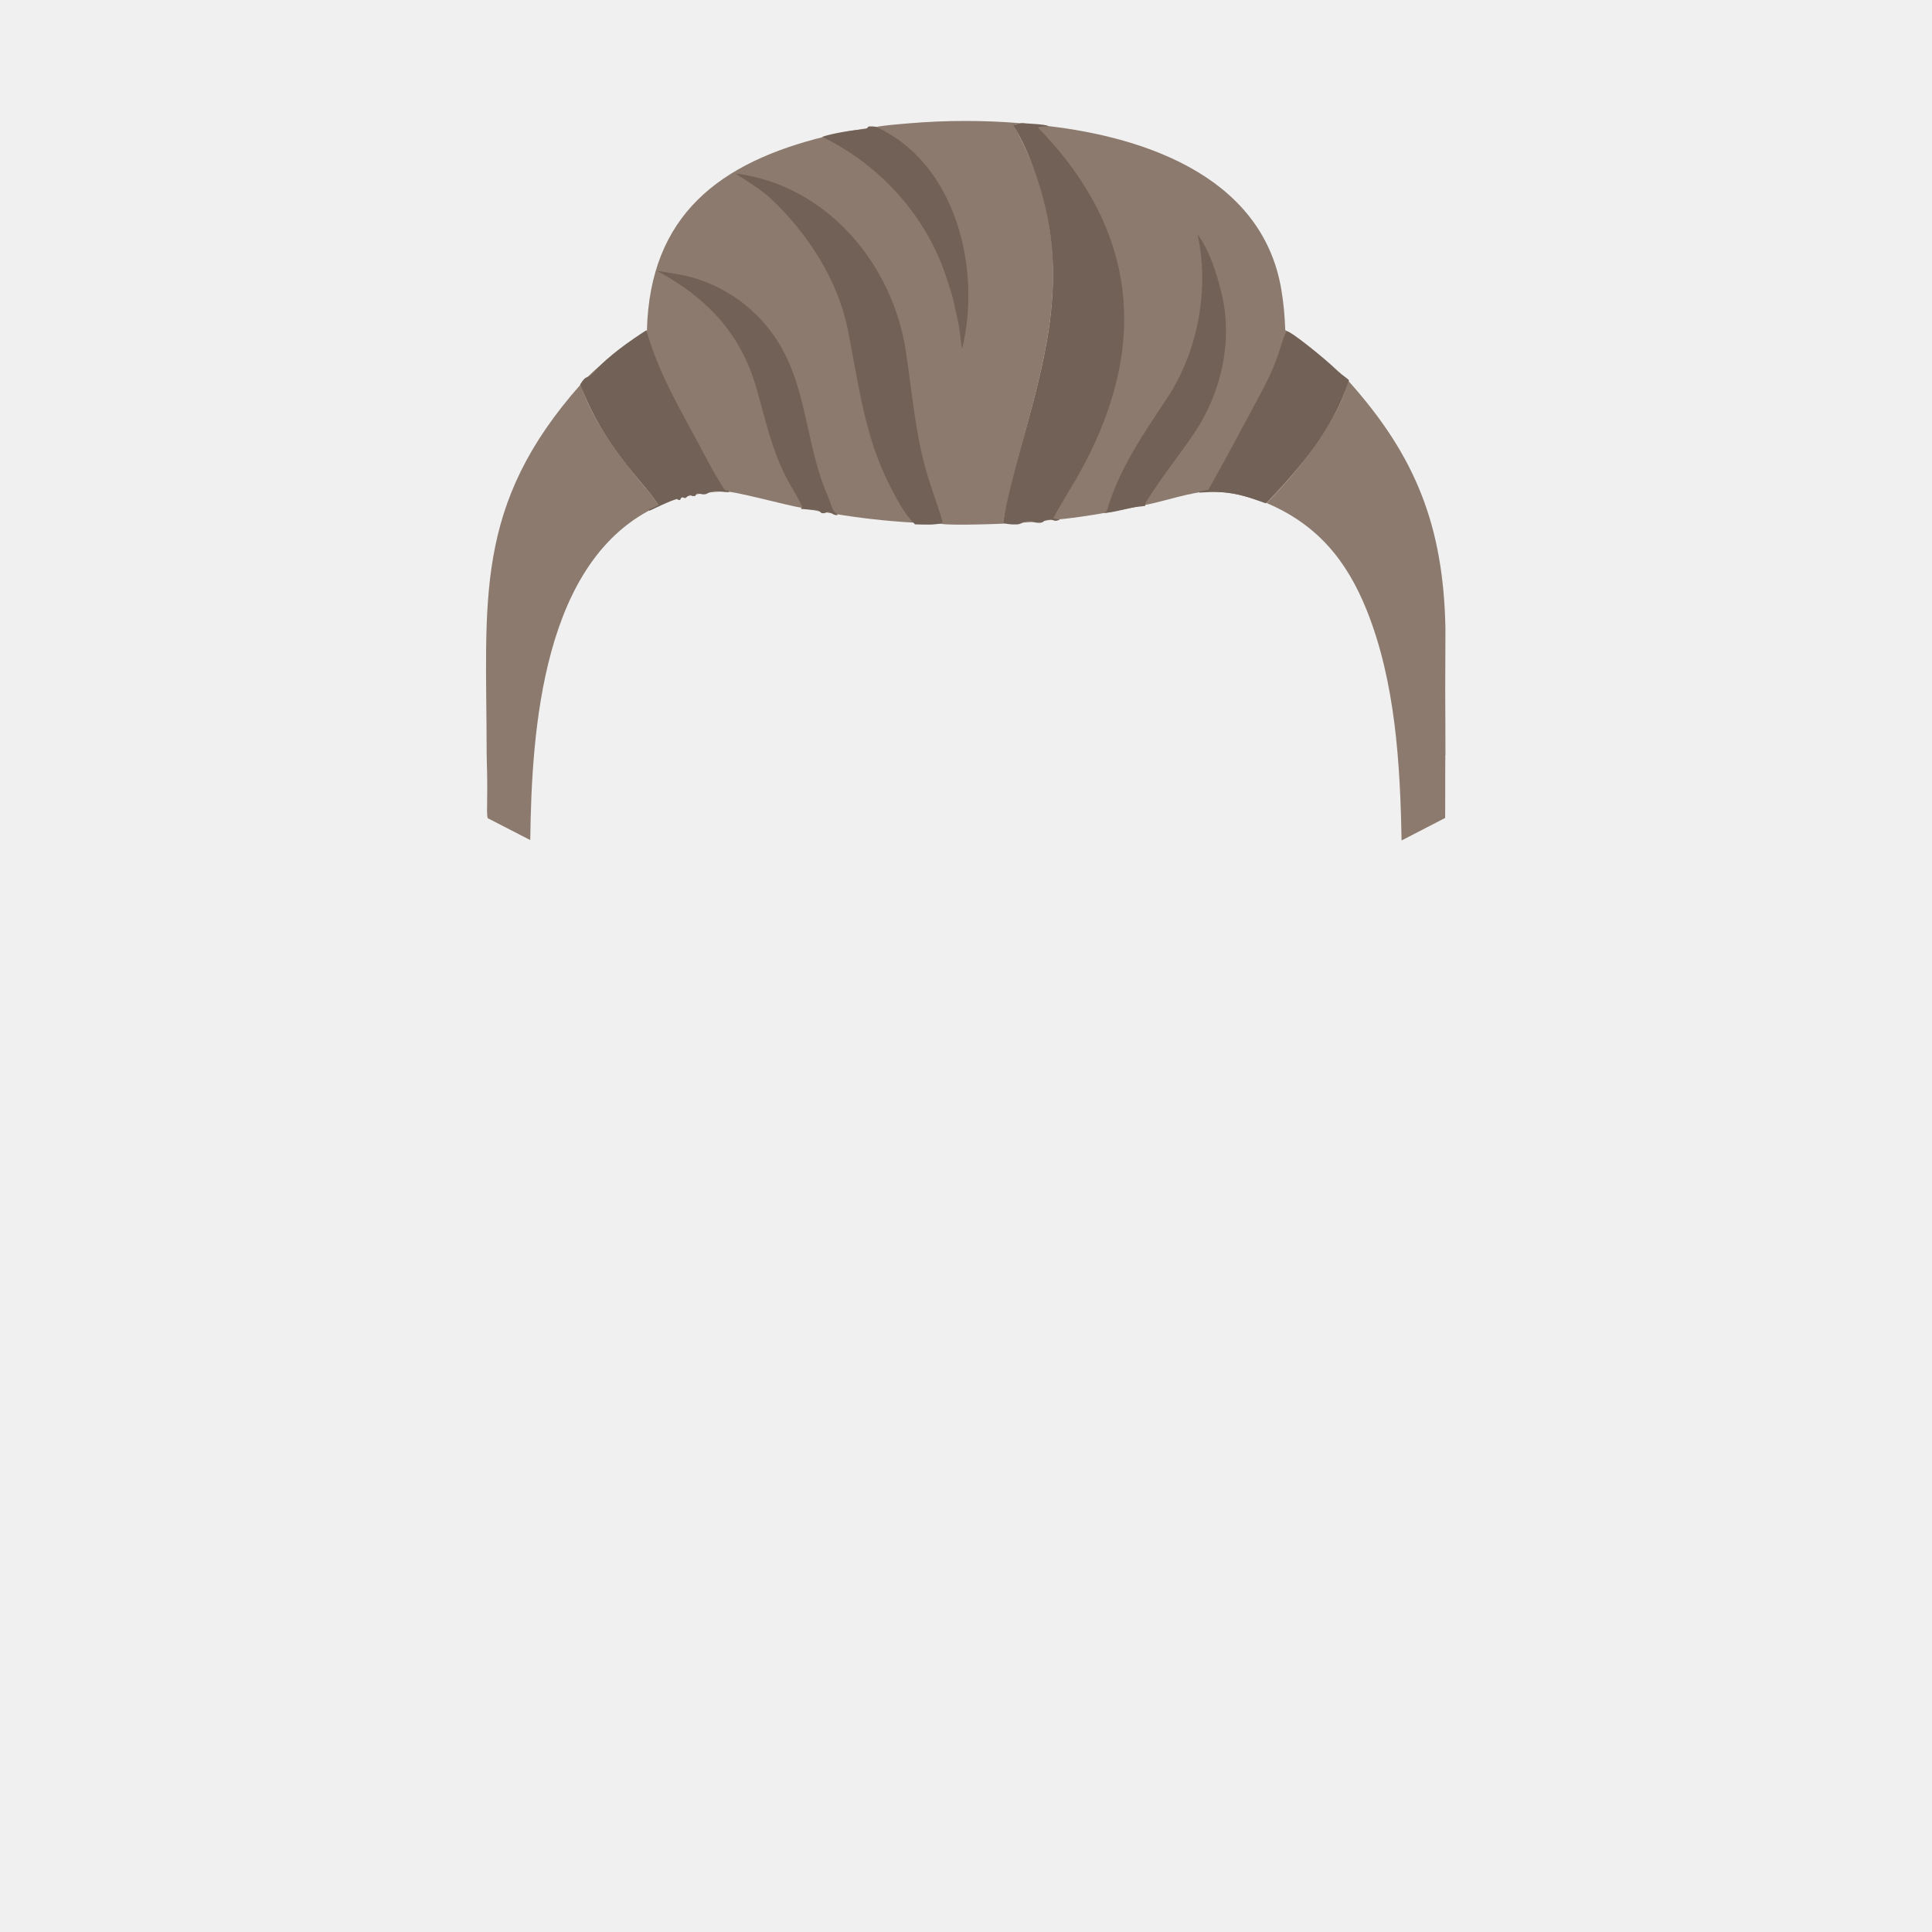
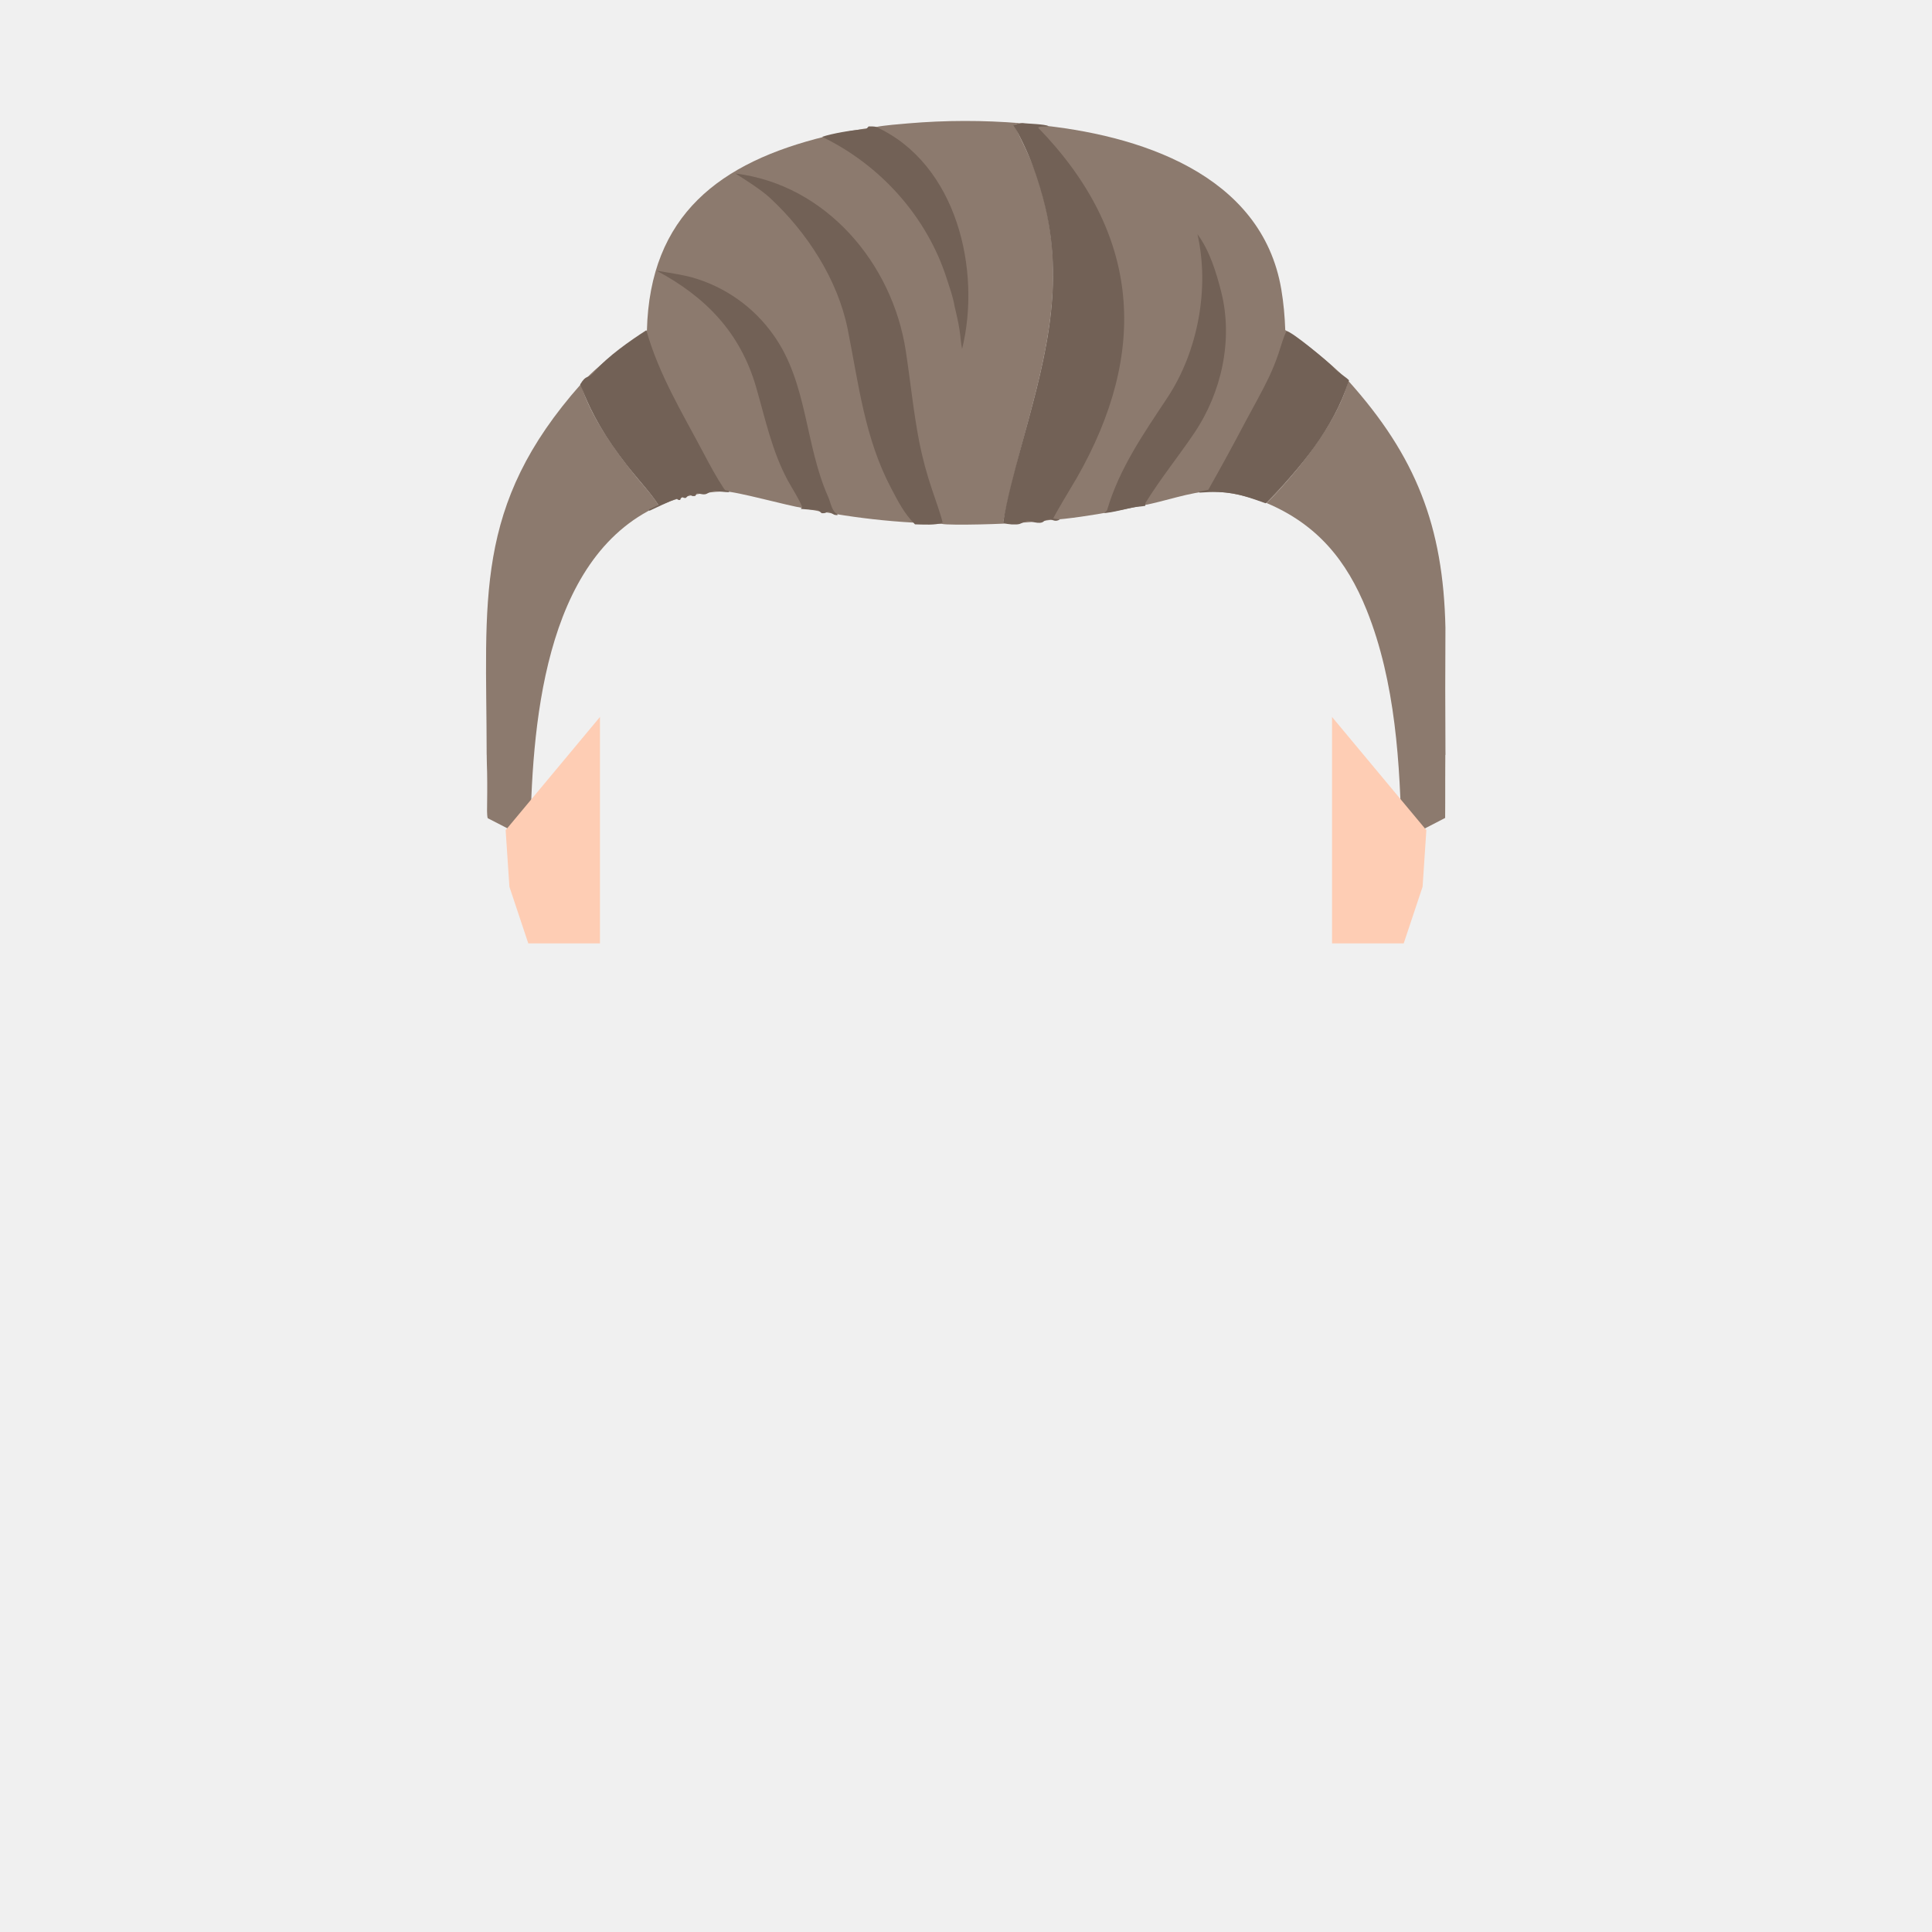
<svg xmlns="http://www.w3.org/2000/svg" version="1.1" viewBox="0 0 2048 2048" width="1024" height="1024">
  <defs>
    <mask id="facehole" maskUnits="userSpaceOnUse" x="0" y="0" width="2048" height="2048">
      <rect x="0" y="0" width="2048" height="2048" fill="white" />
      <path d="M 1533.68 798.613 C 1546.66 799.32 1557.8 799.941 1570.34 803.954 C 1618.2 819.269 1649.18 867.189 1646.49 917.096 C 1644.85 947.316 1631.33 975.662 1608.87 995.951 C 1586.91 1015.66 1562.54 1022.9 1533.67 1024.41 L 1532.38 1022.5 C 1531.22 1004.78 1531.9 981.123 1531.9 962.89 L 1531.99 854.537 C 1532.01 838.109 1531.91 817.251 1532.3 800.538 C 1532.76 799.896 1533.22 799.255 1533.68 798.613 z" fill="black" />
      <path d="M 515.884 1024.25 C 509.295 1024.06 502.266 1023.99 495.795 1022.87 C 407.909 1007.63 371.458 903.101 429.806 836.29 C 449.153 814.256 476.463 800.813 505.725 798.919 C 508.883 798.997 513.071 798.658 515.558 800.023 C 517.24 821.853 516.125 858.428 516.121 881.629 L 515.884 1024.25 z" fill="black" />
    </mask>
  </defs>
  <g mask="url(#facehole)">
    <path transform="translate(0,0)" fill="rgb(140,122,110)" d="M 929.59 134.437 C 936.789 132.935 955.127 131.408 962.707 130.79 C 1002.4 127.408 1042.31 127.351 1082.02 130.618 C 1079.51 131.046 1076.37 130.994 1075.29 132.495 C 1083.28 150.399 1091.45 164.843 1098.1 183.75 C 1145.44 318.373 1088.75 424.87 1063.28 554.372 C 1068.72 554.006 1072.97 553.536 1078.42 554.1 C 1069.77 555.386 1007 557.258 998.265 555.327 C 987.465 555.187 977.546 554.594 966.792 553.912 C 939.121 552.292 911.556 549.191 884.217 544.622 C 873.227 542.825 863.026 541.188 852.144 538.745 C 833.443 535.797 780.603 520.808 767.868 520.883 C 744.97 521.592 719.216 526.649 698.202 536.196 C 695.933 530.133 681.17 513.61 676.212 507.597 C 654.77 481.595 624.155 439.412 615.95 407.038 C 631.502 388.911 665.958 362.637 685.751 350.527 C 688.751 227.722 763.325 171.971 874.922 144.652 C 893.235 139.912 910.908 137.065 929.59 134.437 z" />
    <path transform="translate(0,0)" fill="rgb(140,122,110)" d="M 1082.02 130.618 L 1097.8 132.235 C 1206.12 142.432 1337.55 183.863 1358.26 306.898 C 1360.64 321.068 1361.94 335.48 1362.43 349.835 C 1386.38 365.53 1408.73 383.529 1429.17 403.577 C 1418.47 447.096 1373.61 501.702 1342.88 533.346 C 1321.49 525.66 1305.72 521.537 1282.82 520.94 C 1264.15 520.785 1232.07 532.191 1212.11 535.616 C 1200.16 538.16 1188.78 540.58 1176.73 542.606 C 1162.87 545.445 1128.97 550.617 1115.1 551.021 C 1104.12 552.31 1089.36 554.163 1078.42 554.1 C 1072.97 553.536 1068.72 554.006 1063.28 554.372 C 1088.75 424.87 1145.44 318.373 1098.1 183.75 C 1091.45 164.843 1083.28 150.399 1075.29 132.495 C 1076.37 130.994 1079.51 131.046 1082.02 130.618 z" />
    <path transform="translate(0,0)" fill="rgb(140,122,110)" d="M 1429.17 403.577 C 1501.02 483.609 1529.96 557.816 1532.22 665.529 C 1531.95 709.035 1531.95 752.543 1532.23 796.049 C 1532.36 814.856 1533.46 848.635 1531.96 867.036 L 1485.71 890.95 C 1484.3 810.085 1479.23 722.718 1448.79 646.871 C 1427.44 593.671 1396.05 555.907 1342.88 533.346 C 1373.61 501.702 1418.47 447.096 1429.17 403.577 z" />
    <path transform="translate(0,0)" fill="rgb(140,122,110)" d="M 515.878 798.91 C 515.739 636.4 501.114 536.489 615.95 407.038 C 624.155 439.412 654.77 481.595 676.212 507.597 C 681.17 513.61 695.933 530.133 698.202 536.196 C 575.062 591.767 563.56 773.76 562.098 890.518 L 517.028 867.331 C 514.803 863.641 515.815 807.921 515.878 798.91 z" />
    <path transform="translate(0,0)" fill="rgb(114,97,86)" d="M 1074.08 132.608 C 1075.43 132.267 1083.04 130.369 1083.82 130.473 C 1088.71 131.119 1108.3 131.509 1111.51 133.74 C 1106.93 134.575 1102.26 133.565 1100.47 135.336 C 1209.25 247.472 1217.98 372.85 1141.33 506.778 C 1138.93 510.968 1116.89 547.216 1116.58 549.682 L 1123.5 550.694 C 1119.12 553.048 1117.53 551.931 1112.97 550.267 C 1111.54 550.537 1107.5 551.615 1106.6 552.516 C 1102.2 556.941 1091.14 551.337 1088.14 552.421 C 1079.94 555.389 1082.47 556.175 1072.3 555.899 C 1068.17 555.553 1067.54 555.412 1063.52 554.34 L 1063.71 552.8 C 1066.4 532.583 1076.02 497.049 1081.52 477.066 C 1105.57 389.799 1129.41 310.405 1108 219.32 C 1101.86 193.216 1089.05 155.079 1074.08 132.608 z" />
    <path transform="translate(0,0)" fill="rgb(114,97,86)" d="M 779.583 183.921 C 875.854 195.813 945.916 279.305 960.11 371.609 C 965.073 403.883 968.283 436.578 974.47 468.646 C 977.909 485.728 982.437 502.572 988.028 519.076 C 991.112 528.359 997.136 544.919 999.249 553.993 C 992.104 557.033 978.209 555.997 969.927 555.832 C 958.222 544.066 952.138 531.707 944.604 517.438 C 916.56 464.327 910.245 407.208 898.608 349.017 C 888.079 296.363 855.392 246.075 816.136 209.72 C 806.918 201.183 790.599 190.918 779.583 183.921 z" />
    <path transform="translate(0,0)" fill="rgb(114,97,86)" d="M 615.017 407.488 C 622.296 395.662 622.175 403.361 630.578 393.562 C 644.005 377.905 667.694 361.282 685.154 350.059 C 698.334 397.087 723.546 438.156 746.253 481.164 C 752.577 493.142 759.867 506.694 767.439 518.023 C 768.967 520.308 769.504 519.777 772.19 520.092 L 772.84 521.669 C 769.062 521.93 757.701 520.344 757.437 520.385 C 747.25 521.968 751.302 526.334 738.648 522.595 L 737.186 525.618 C 729.787 527.228 733.765 520.627 727.001 527.839 C 724.2 527.837 725.549 528.097 723.053 526.498 C 721.549 528.277 721.941 527.838 720.942 530.023 C 716.794 530.126 718.574 528.121 717.114 528.65 C 709.608 531.371 694.892 538.428 688.488 541.406 L 687.938 539.967 C 690.13 539.223 695.746 536.317 698.098 535.18 C 690.281 522.733 673.805 504.918 664.426 492.848 C 641.456 463.292 628.937 441.715 615.017 407.488 z" />
    <path transform="translate(0,0)" fill="rgb(114,97,86)" d="M 1280.84 519.178 C 1294.31 495.371 1307.42 471.357 1320.15 447.144 C 1328.19 432.092 1337.96 414.902 1345.17 399.742 C 1349 391.644 1352.36 383.335 1355.24 374.854 C 1357.5 368.116 1360.57 356.832 1363.79 351.038 C 1369.03 350.924 1408.96 384.168 1414.7 390.723 C 1418.35 394.876 1426.8 399.634 1430.02 403.132 C 1412.24 456.385 1379.46 494.334 1341.6 533.506 C 1314.09 523.503 1301.53 519.979 1271.54 522.188 L 1271.2 520.951 C 1274.26 520.394 1277.84 519.837 1280.84 519.178 z" />
    <path transform="translate(0,0)" fill="rgb(114,97,86)" d="M 1214.04 536.192 C 1210.05 536.977 1207.28 536.903 1203.32 537.55 C 1193.65 539.127 1179.65 543.434 1170.25 543.832 C 1171.04 543.223 1173.29 541.697 1173.57 540.747 C 1186.6 496.312 1212.27 459.669 1237.57 421.416 C 1269.82 372.641 1282.43 305.436 1269.33 248.206 C 1282.3 265.706 1289.2 288.518 1294.44 309.041 C 1307.43 359.919 1295.02 416.066 1265.85 459.224 C 1248.67 484.651 1231.09 506.011 1214.26 533.081 L 1214.04 536.192 z" />
    <path transform="translate(0,0)" fill="rgb(114,97,86)" d="M 696.117 286.975 C 707.298 288.848 722.428 291.035 733.156 293.941 C 768.435 303.787 799.206 325.565 820.224 355.562 C 856.153 406.261 853.123 471.173 877.94 526.823 C 880.509 532.585 881.804 542.338 887.586 544.928 L 887.872 546.054 C 885.649 545.962 884.733 546.1 882.794 544.789 C 874.958 539.493 878.625 544.742 870.99 543.977 C 869.012 542.196 868.63 541.837 866.381 540.451 C 860.878 540.597 854.361 539.903 848.808 539.441 L 850.411 537.552 C 846.752 528.346 839.958 518.317 835.147 509.416 C 818.275 478.205 811.221 443.857 801.444 410.157 C 784.699 352.445 748.019 314.741 696.117 286.975 z" />
    <path transform="translate(0,0)" fill="rgb(114,97,86)" d="M 920.8 134 C 922.334 133.951 927.41 133.952 928.774 134.576 C 1014.41 173.754 1040.37 286.653 1019.86 369.909 C 1018.54 364.067 1018.16 356.117 1017.15 349.796 C 1015.73 340.778 1013.93 333.113 1011.82 324.236 C 1010.16 314.345 1006.57 304.67 1003.52 295.135 C 982.647 229.971 933.525 174.994 871.423 145.033 C 882.905 141.295 902.589 138.029 914.928 137.112 C 919.433 136.778 917.532 137.323 920.8 134 z" />
  </g>
+   <path d="M 636.0 760.0 L 536.0 880.0 L 540.0 940.0 L 560.0 1000.0 L 636.0 1000.0 Z" fill="rgb(254,205,180)" />
+   <path d="M 1412.0 760.0 L 1512.0 880.0 L 1508.0 940.0 L 1488.0 1000.0 L 1412.0 1000.0 Z" fill="rgb(254,205,180)" />
</svg>
